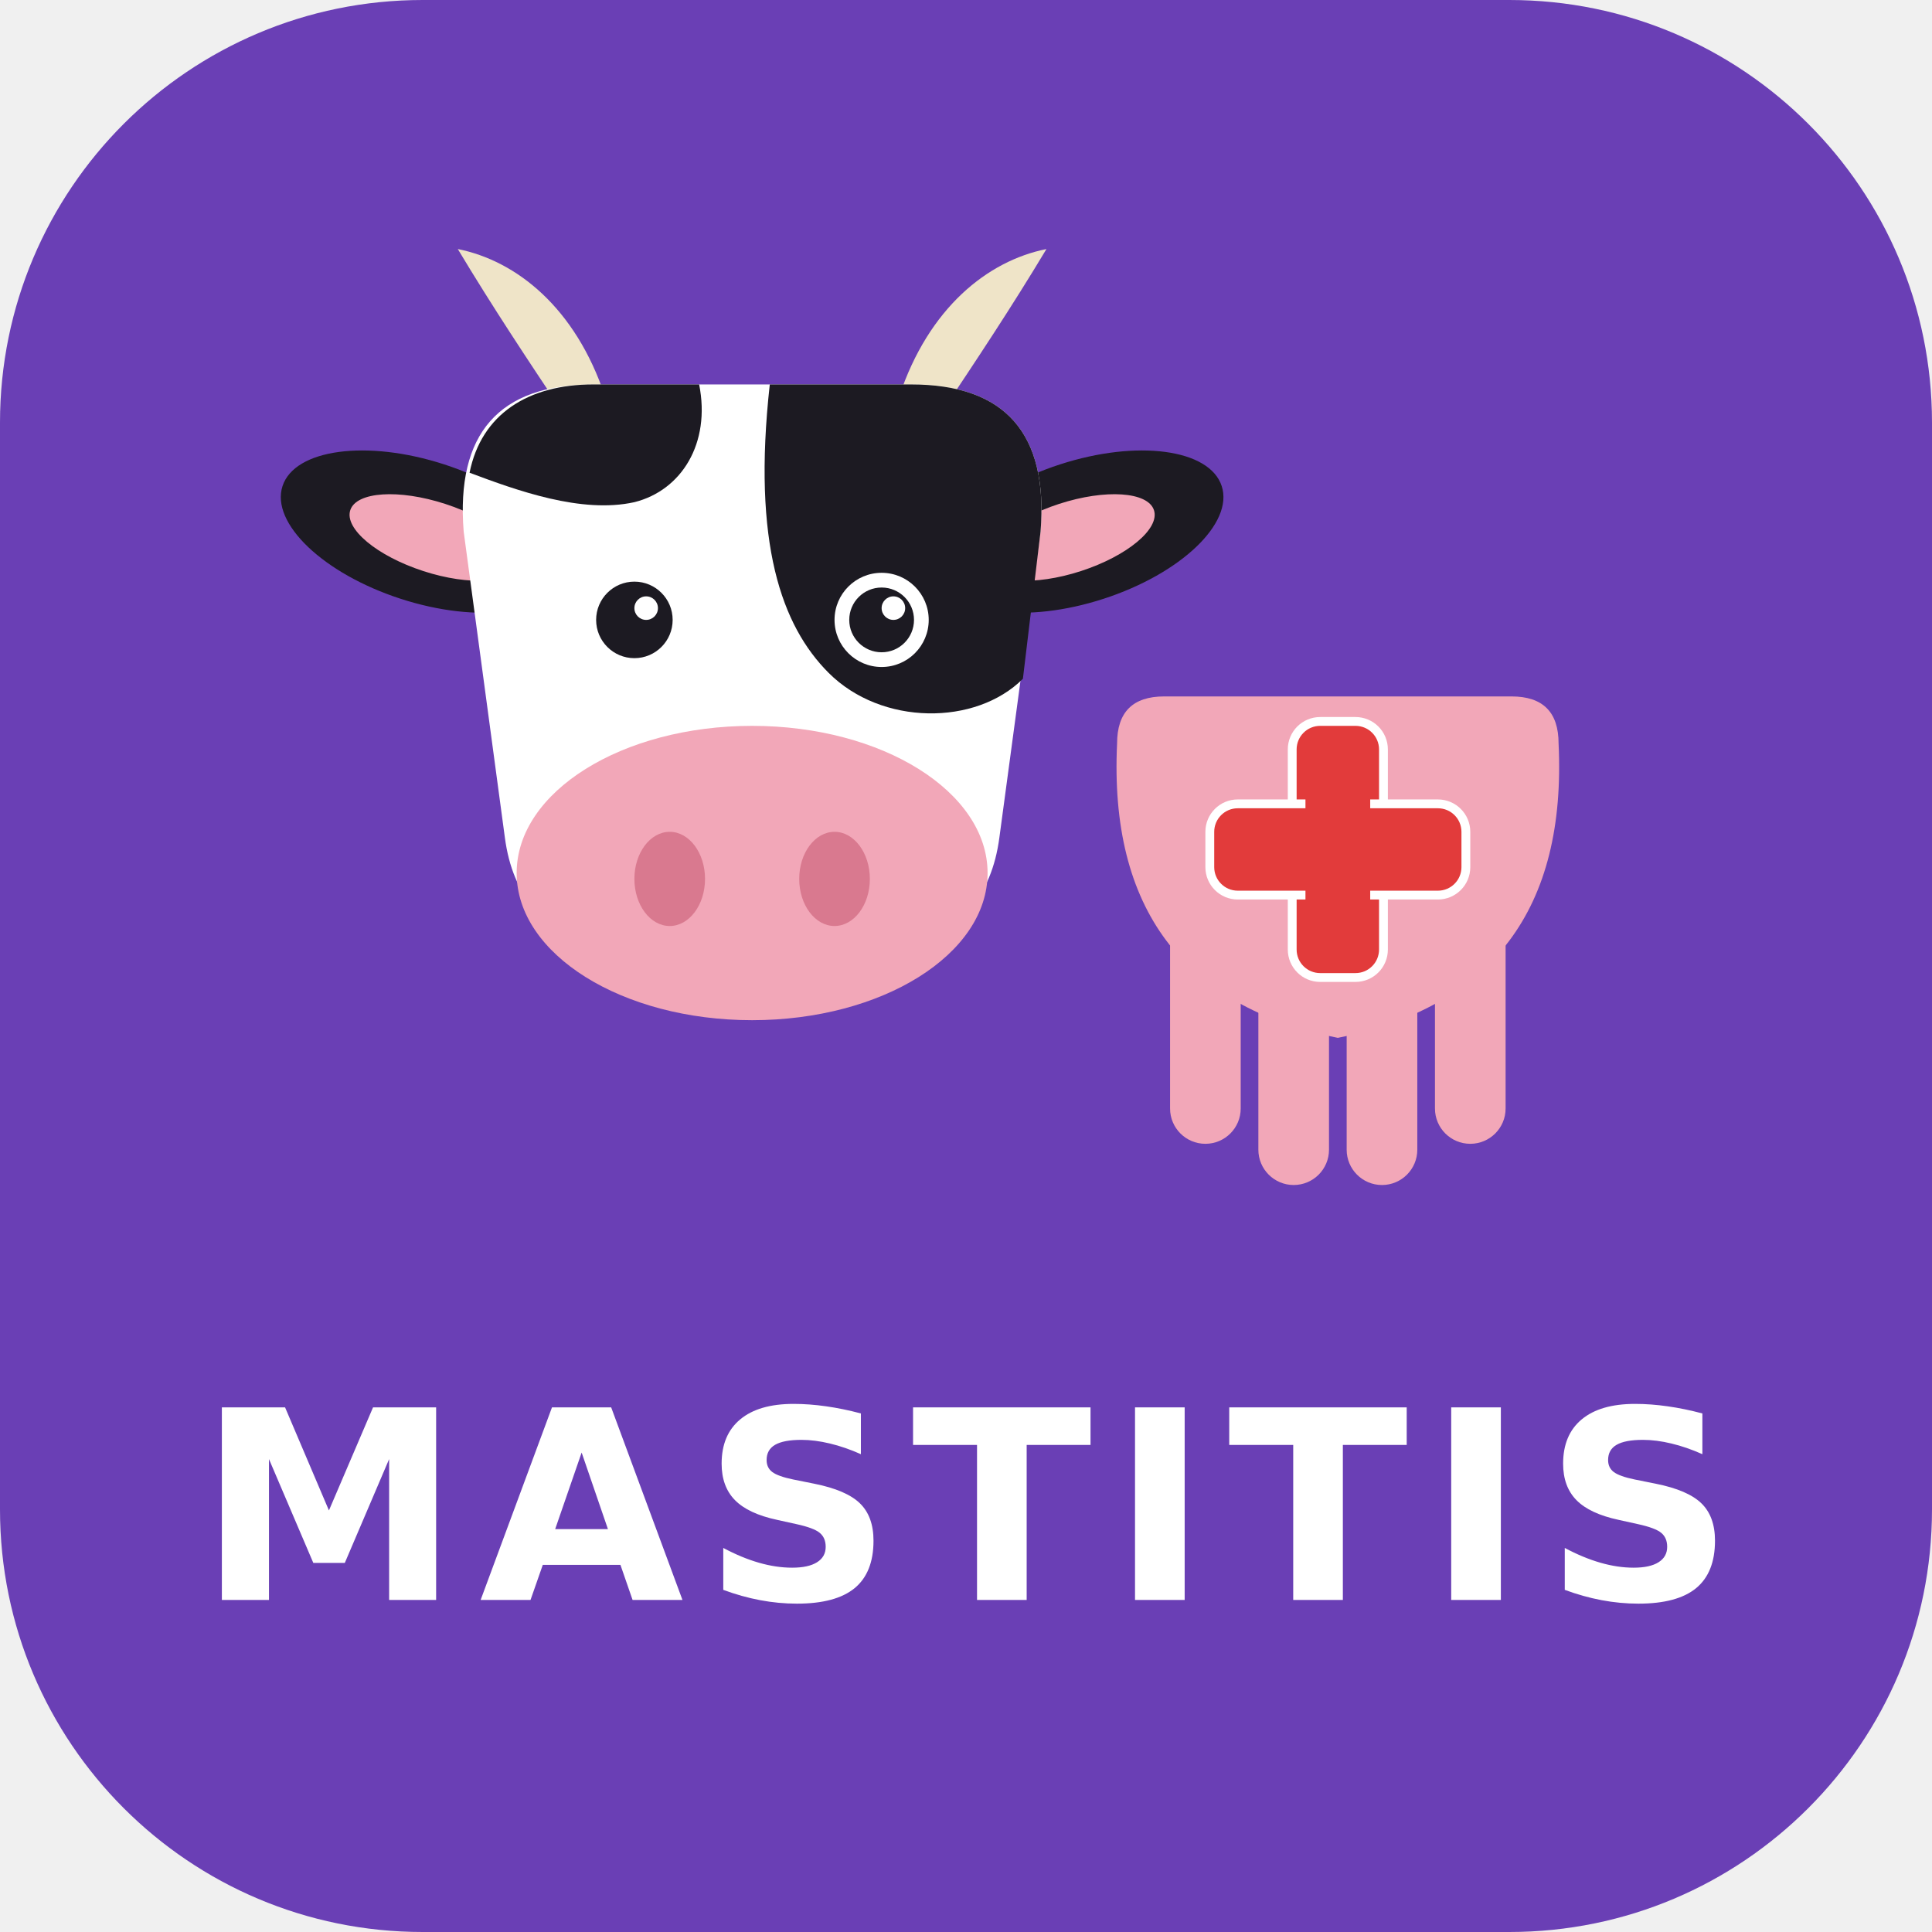
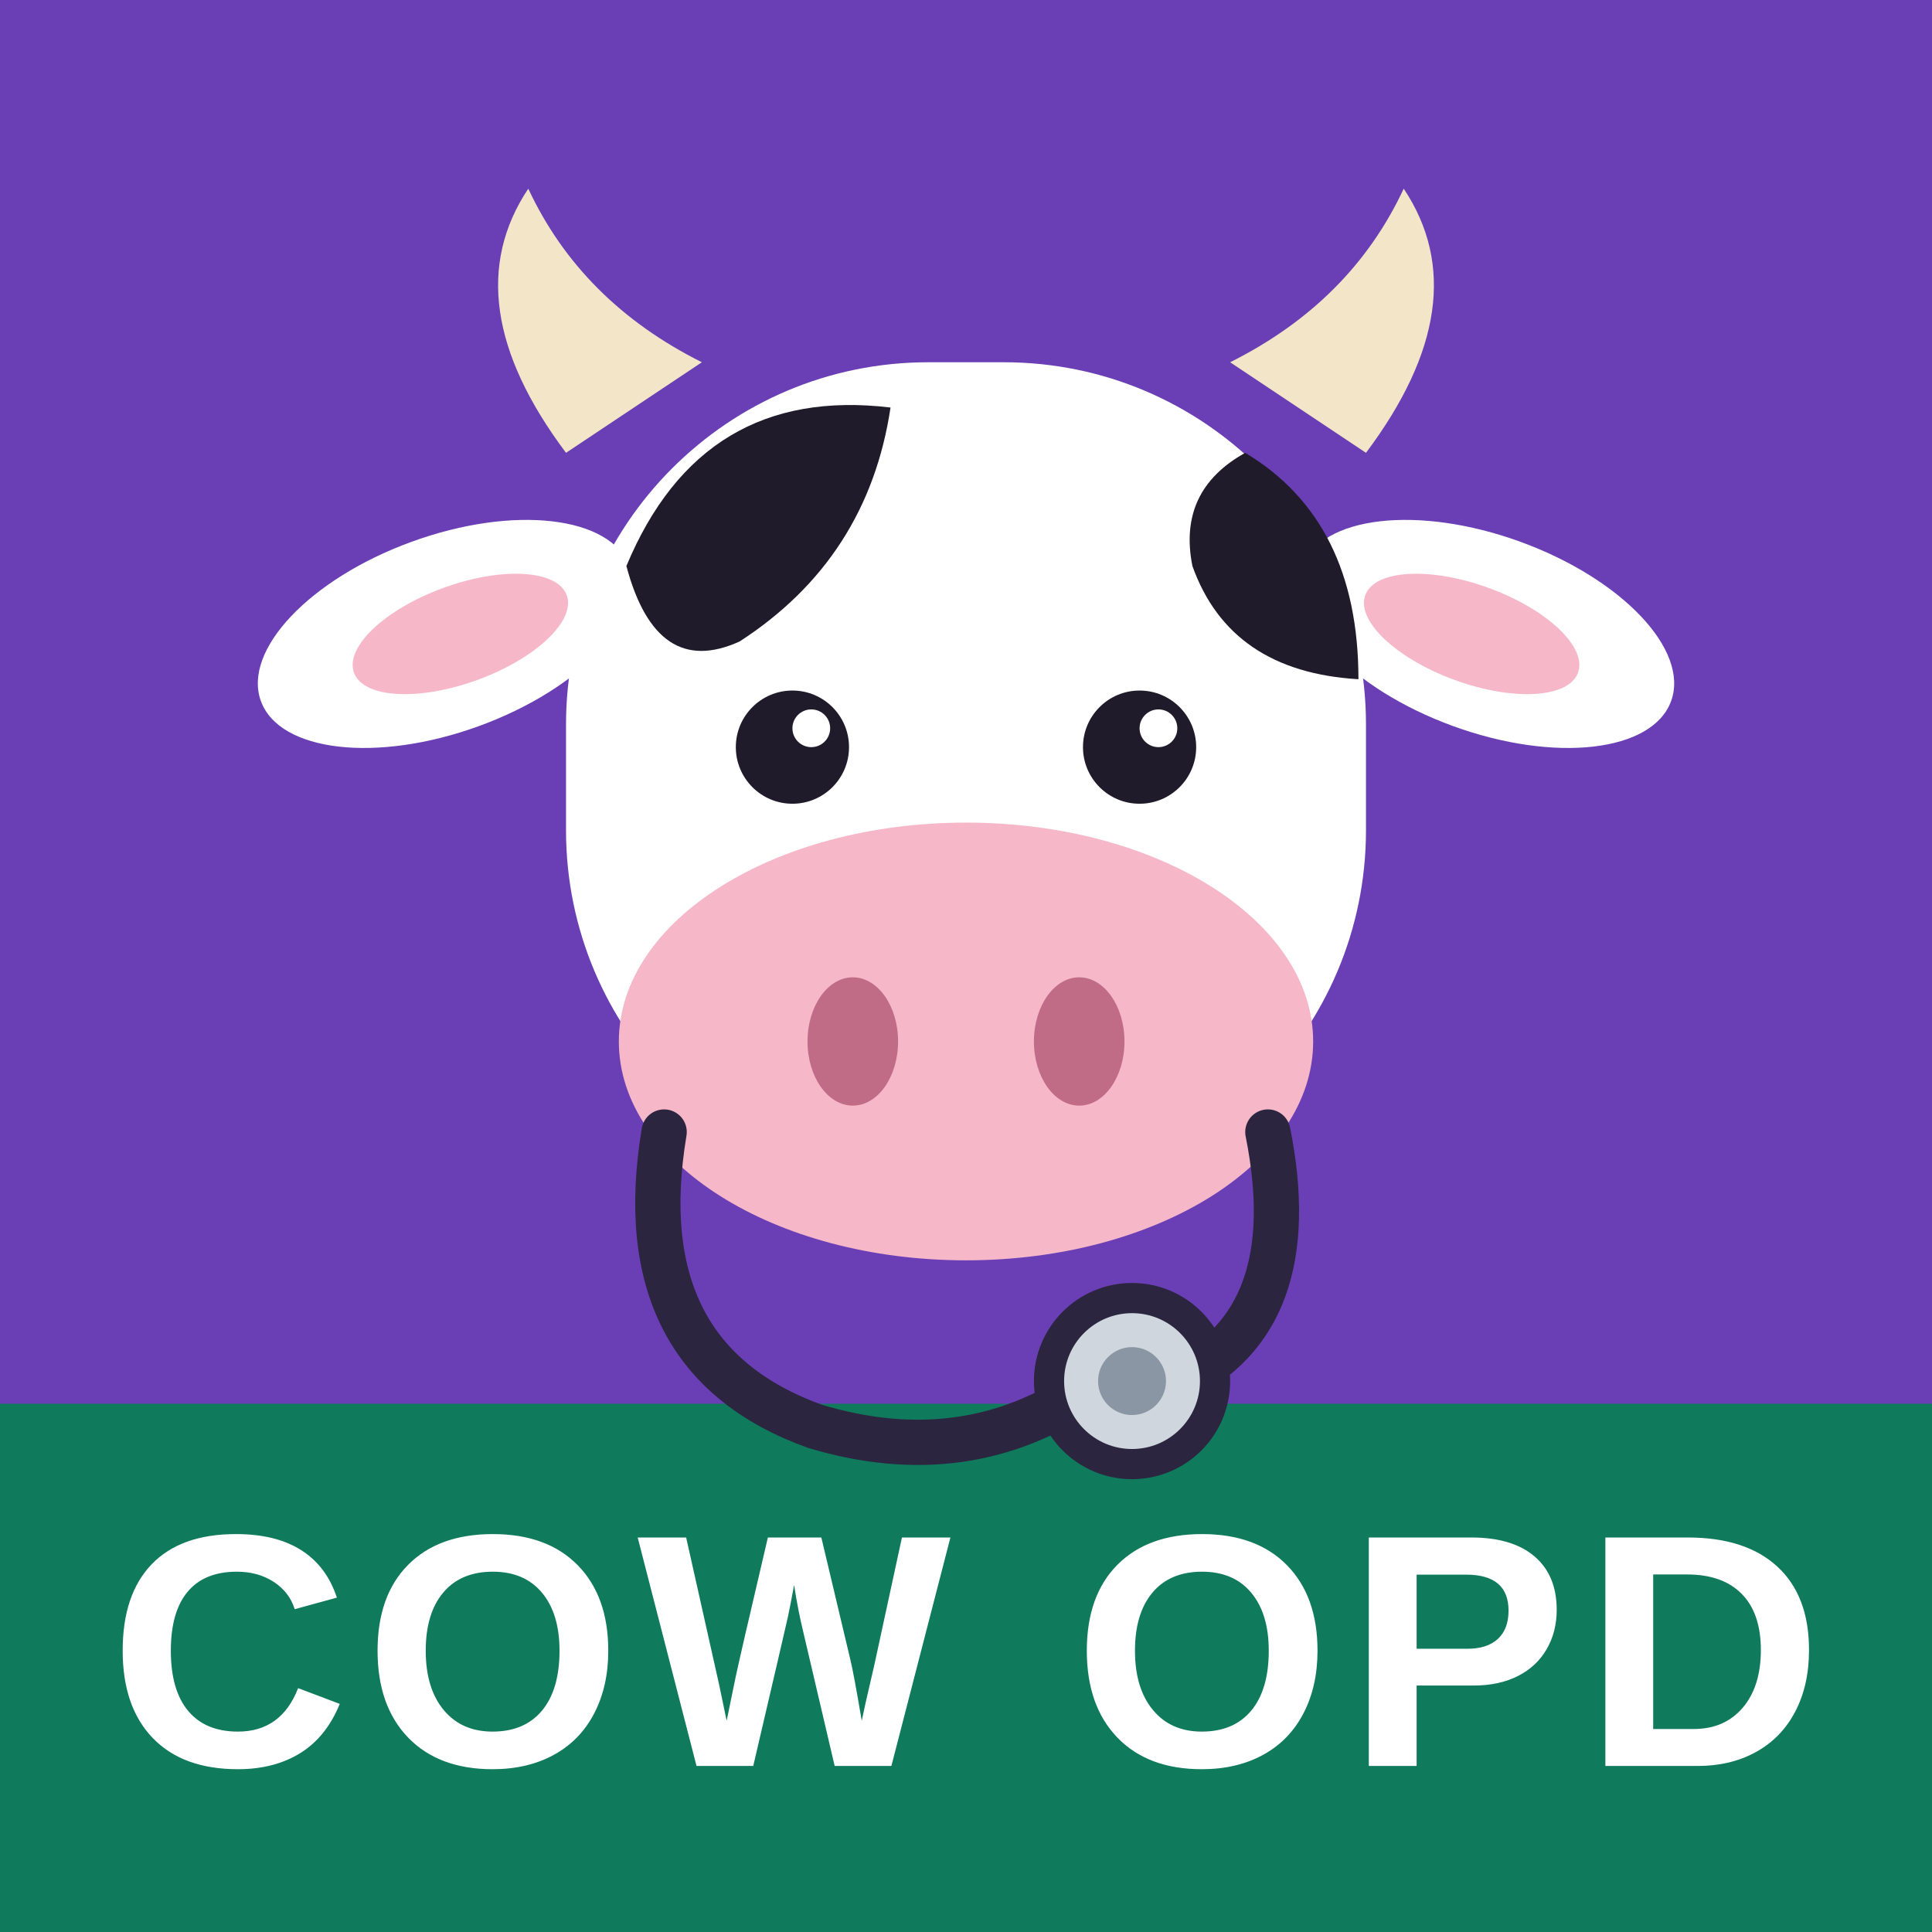
<svg xmlns="http://www.w3.org/2000/svg" viewBox="0 0 512 512" width="512" height="512">
-   <rect width="512" height="512" rx="112" fill="#6a3fb5" />
-   <g transform="">
-     <g transform="translate(48 -12) scale(0.78)">
-       <g transform="translate(-6 0)">
-         <path d="M150 150 C140 120 120 104 100 100 C112 120 124 138 136 156 Z" fill="#efe4c8" />
-         <path d="M250 150 C260 120 280 104 300 100 C288 120 276 138 264 156 Z" fill="#efe4c8" />
-         <ellipse cx="88" cy="196" rx="50" ry="24" transform="rotate(18 88 196)" fill="#1c1a22" />
-         <ellipse cx="312" cy="196" rx="50" ry="24" transform="rotate(-18 312 196)" fill="#1c1a22" />
-         <ellipse cx="92" cy="198" rx="30" ry="12" transform="rotate(18 92 198)" fill="#f2a7b8" />
-         <ellipse cx="308" cy="198" rx="30" ry="12" transform="rotate(-18 308 198)" fill="#f2a7b8" />
-         <path d="M146 146 H254 Q302 146 298 196 L284 300 Q280 330 252 336 H148 Q120 330 116 300 L102 196 Q98 146 146 146 Z" fill="#ffffff" />
-         <path d="M206 146 H254 Q302 146 298 196 L292 246 C276 262 244 262 226 244 C210 228 200 200 206 146 Z" fill="#1c1a22" />
-         <path d="M146 146 H182 C186 166 176 182 160 186 C142 190 120 182 104 176 C108 156 124 146 146 146 Z" fill="#1c1a22" />
-         <circle cx="160" cy="226" r="13" fill="#1c1a22" />
-         <circle cx="164" cy="222" r="4" fill="#ffffff" />
-         <circle cx="244" cy="226" r="16" fill="#ffffff" />
-         <circle cx="244" cy="226" r="11" fill="#1c1a22" />
-         <circle cx="248" cy="222" r="4" fill="#ffffff" />
-         <ellipse cx="200" cy="312" rx="80" ry="50" fill="#f2a7b8" />
-         <ellipse cx="172" cy="314" rx="12" ry="16" fill="#d9798f" />
-         <ellipse cx="228" cy="314" rx="12" ry="16" fill="#d9798f" />
-       </g>
-       <g transform="translate(0 0)">
-         <rect x="336" y="320" width="24" height="84" rx="12" fill="#f2a7b8" />
-         <rect x="366" y="330" width="24" height="88" rx="12" fill="#f2a7b8" />
-         <rect x="396" y="330" width="24" height="88" rx="12" fill="#f2a7b8" />
-         <rect x="426" y="320" width="24" height="84" rx="12" fill="#f2a7b8" />
-         <path d="M318 268 Q318 252 334 252 H452 Q468 252 468 268 Q472 352 393 368 Q314 352 318 268 Z" fill="#f2a7b8" />
-         <rect x="379" y="262" width="28" height="84" rx="8" fill="#e23b3b" stroke="#ffffff" stroke-width="6" paint-order="stroke" />
-         <rect x="351" y="290" width="84" height="28" rx="8" fill="#e23b3b" stroke="#ffffff" stroke-width="6" paint-order="stroke" />
-         <rect x="382" y="265" width="22" height="78" rx="6" fill="#e23b3b" />
-       </g>
-     </g>
-     <text x="256" y="424" text-anchor="middle" font-family="'DejaVu Sans','Liberation Sans',Arial,Helvetica,sans-serif" font-weight="800" font-size="70" letter-spacing="5" fill="#ffffff">MASTITIS</text>
+   <defs>
+     <clipPath id="r">
+       <rect width="512" height="512" rx="0" />
+     </clipPath>
+   </defs>
+   <g clip-path="url(#r)">
+     <rect width="512" height="512" fill="#6a3fb5" />
+     <rect y="372" width="512" height="140" fill="#0f7a5c" />
+     <path d="M150 120 q-30 -40 -10 -70 q14 30 46 46z" fill="#f3e6c8" />
+     <path d="M362 120 q30 -40 10 -70 q-14 30 -46 46z" fill="#f3e6c8" />
+     <ellipse cx="118" cy="168" rx="52" ry="26" transform="rotate(-20 118 168)" fill="#ffffff" />
+     <ellipse cx="394" cy="168" rx="52" ry="26" transform="rotate(20 394 168)" fill="#ffffff" />
+     <ellipse cx="122" cy="168" rx="30" ry="13" transform="rotate(-20 122 168)" fill="#f6b7c8" />
+     <ellipse cx="390" cy="168" rx="30" ry="13" transform="rotate(20 390 168)" fill="#f6b7c8" />
+     <rect x="150" y="96" width="212" height="220" rx="96" fill="#ffffff" />
+     <path d="M166 150 q20 -48 70 -42 q-6 40 -40 62 q-22 10 -30 -20z" fill="#1f1b2b" />
+     <path d="M330 120 q30 18 30 60 q-34 -2 -44 -30 q-4 -20 14 -30z" fill="#1f1b2b" />
+     <circle cx="210" cy="198" r="15" fill="#1f1b2b" />
+     <circle cx="215" cy="193" r="5" fill="#fff" />
+     <circle cx="302" cy="198" r="15" fill="#1f1b2b" />
+     <circle cx="307" cy="193" r="5" fill="#fff" />
+     <ellipse cx="256" cy="276" rx="92" ry="58" fill="#f6b7c8" />
+     <ellipse cx="226" cy="276" rx="12" ry="17" fill="#c06c86" />
+     <ellipse cx="286" cy="276" rx="12" ry="17" fill="#c06c86" />
+     <path d="M176 300 q-10 60 40 78 q40 12 72 -10" fill="none" stroke="#2b2540" stroke-width="12" stroke-linecap="round" />
+     <path d="M336 300 q10 50 -24 66" fill="none" stroke="#2b2540" stroke-width="12" stroke-linecap="round" />
+     <circle cx="300" cy="366" r="22" fill="#cfd6dd" stroke="#2b2540" stroke-width="8" />
+     <circle cx="300" cy="366" r="9" fill="#8a96a3" />
+     <text x="256" y="468" text-anchor="middle" font-family="Arial Black, Arial, Helvetica, sans-serif" font-weight="900" font-size="88" fill="#ffffff" letter-spacing="4">COW OPD</text>
  </g>
</svg>
